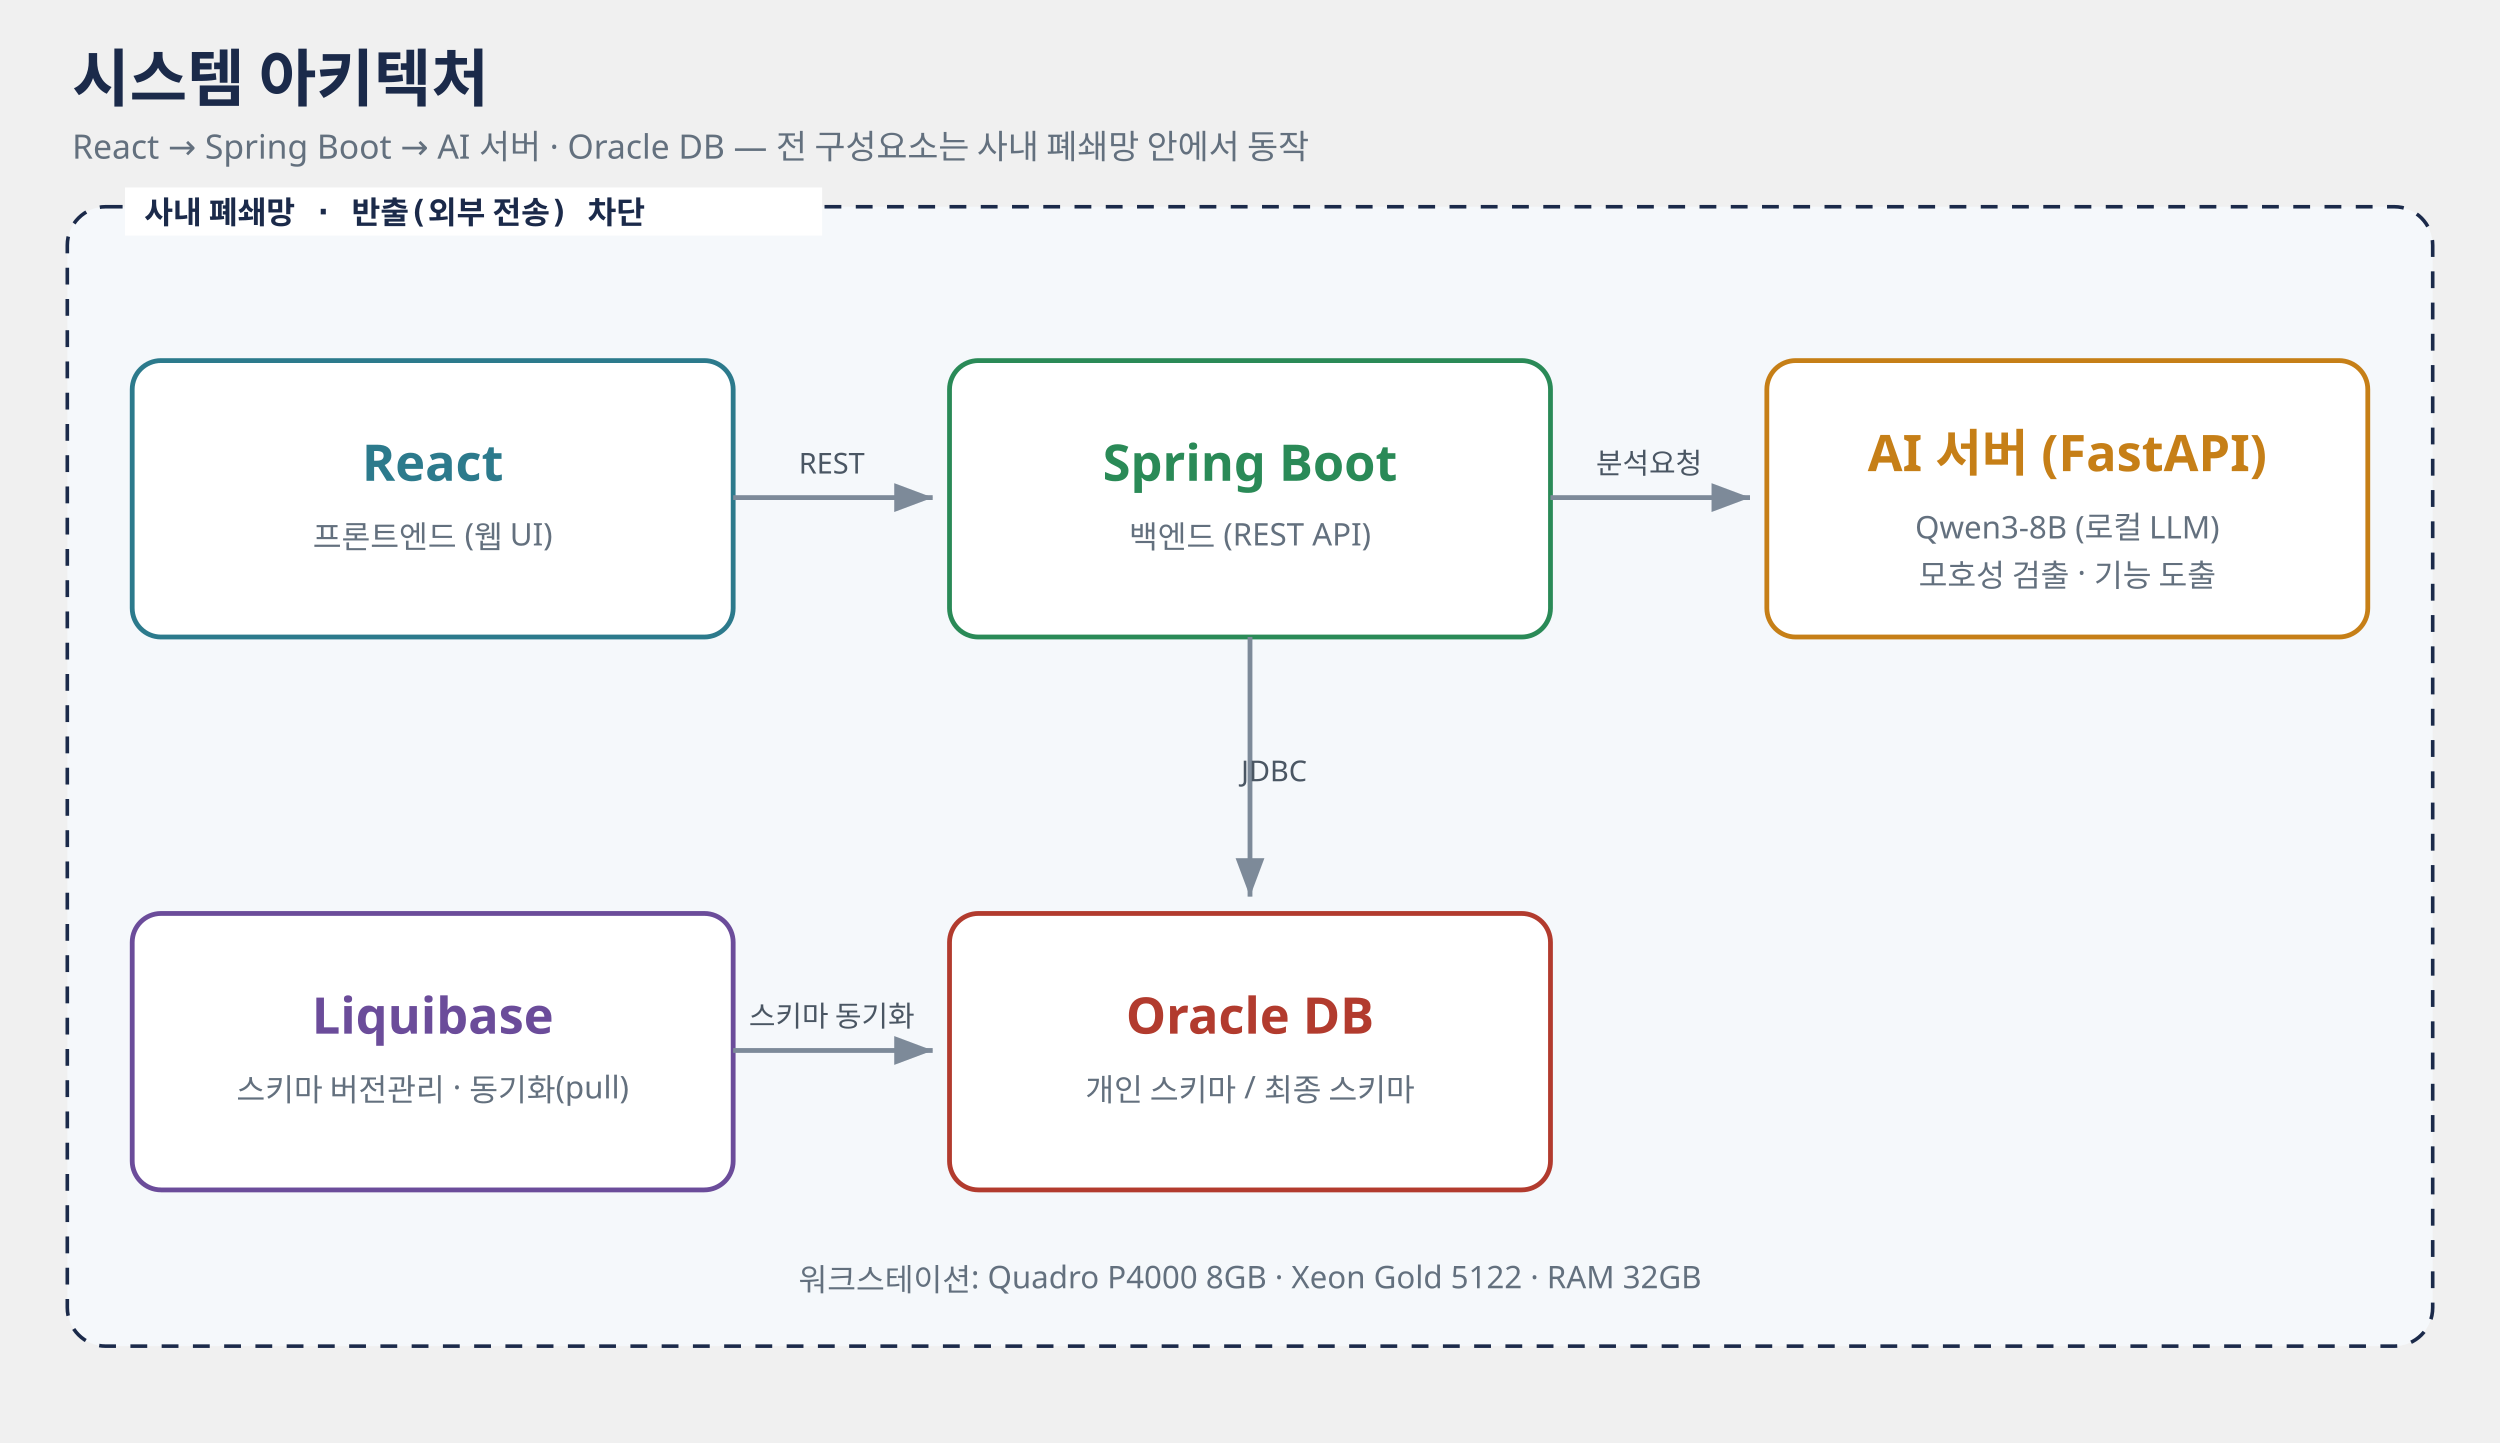
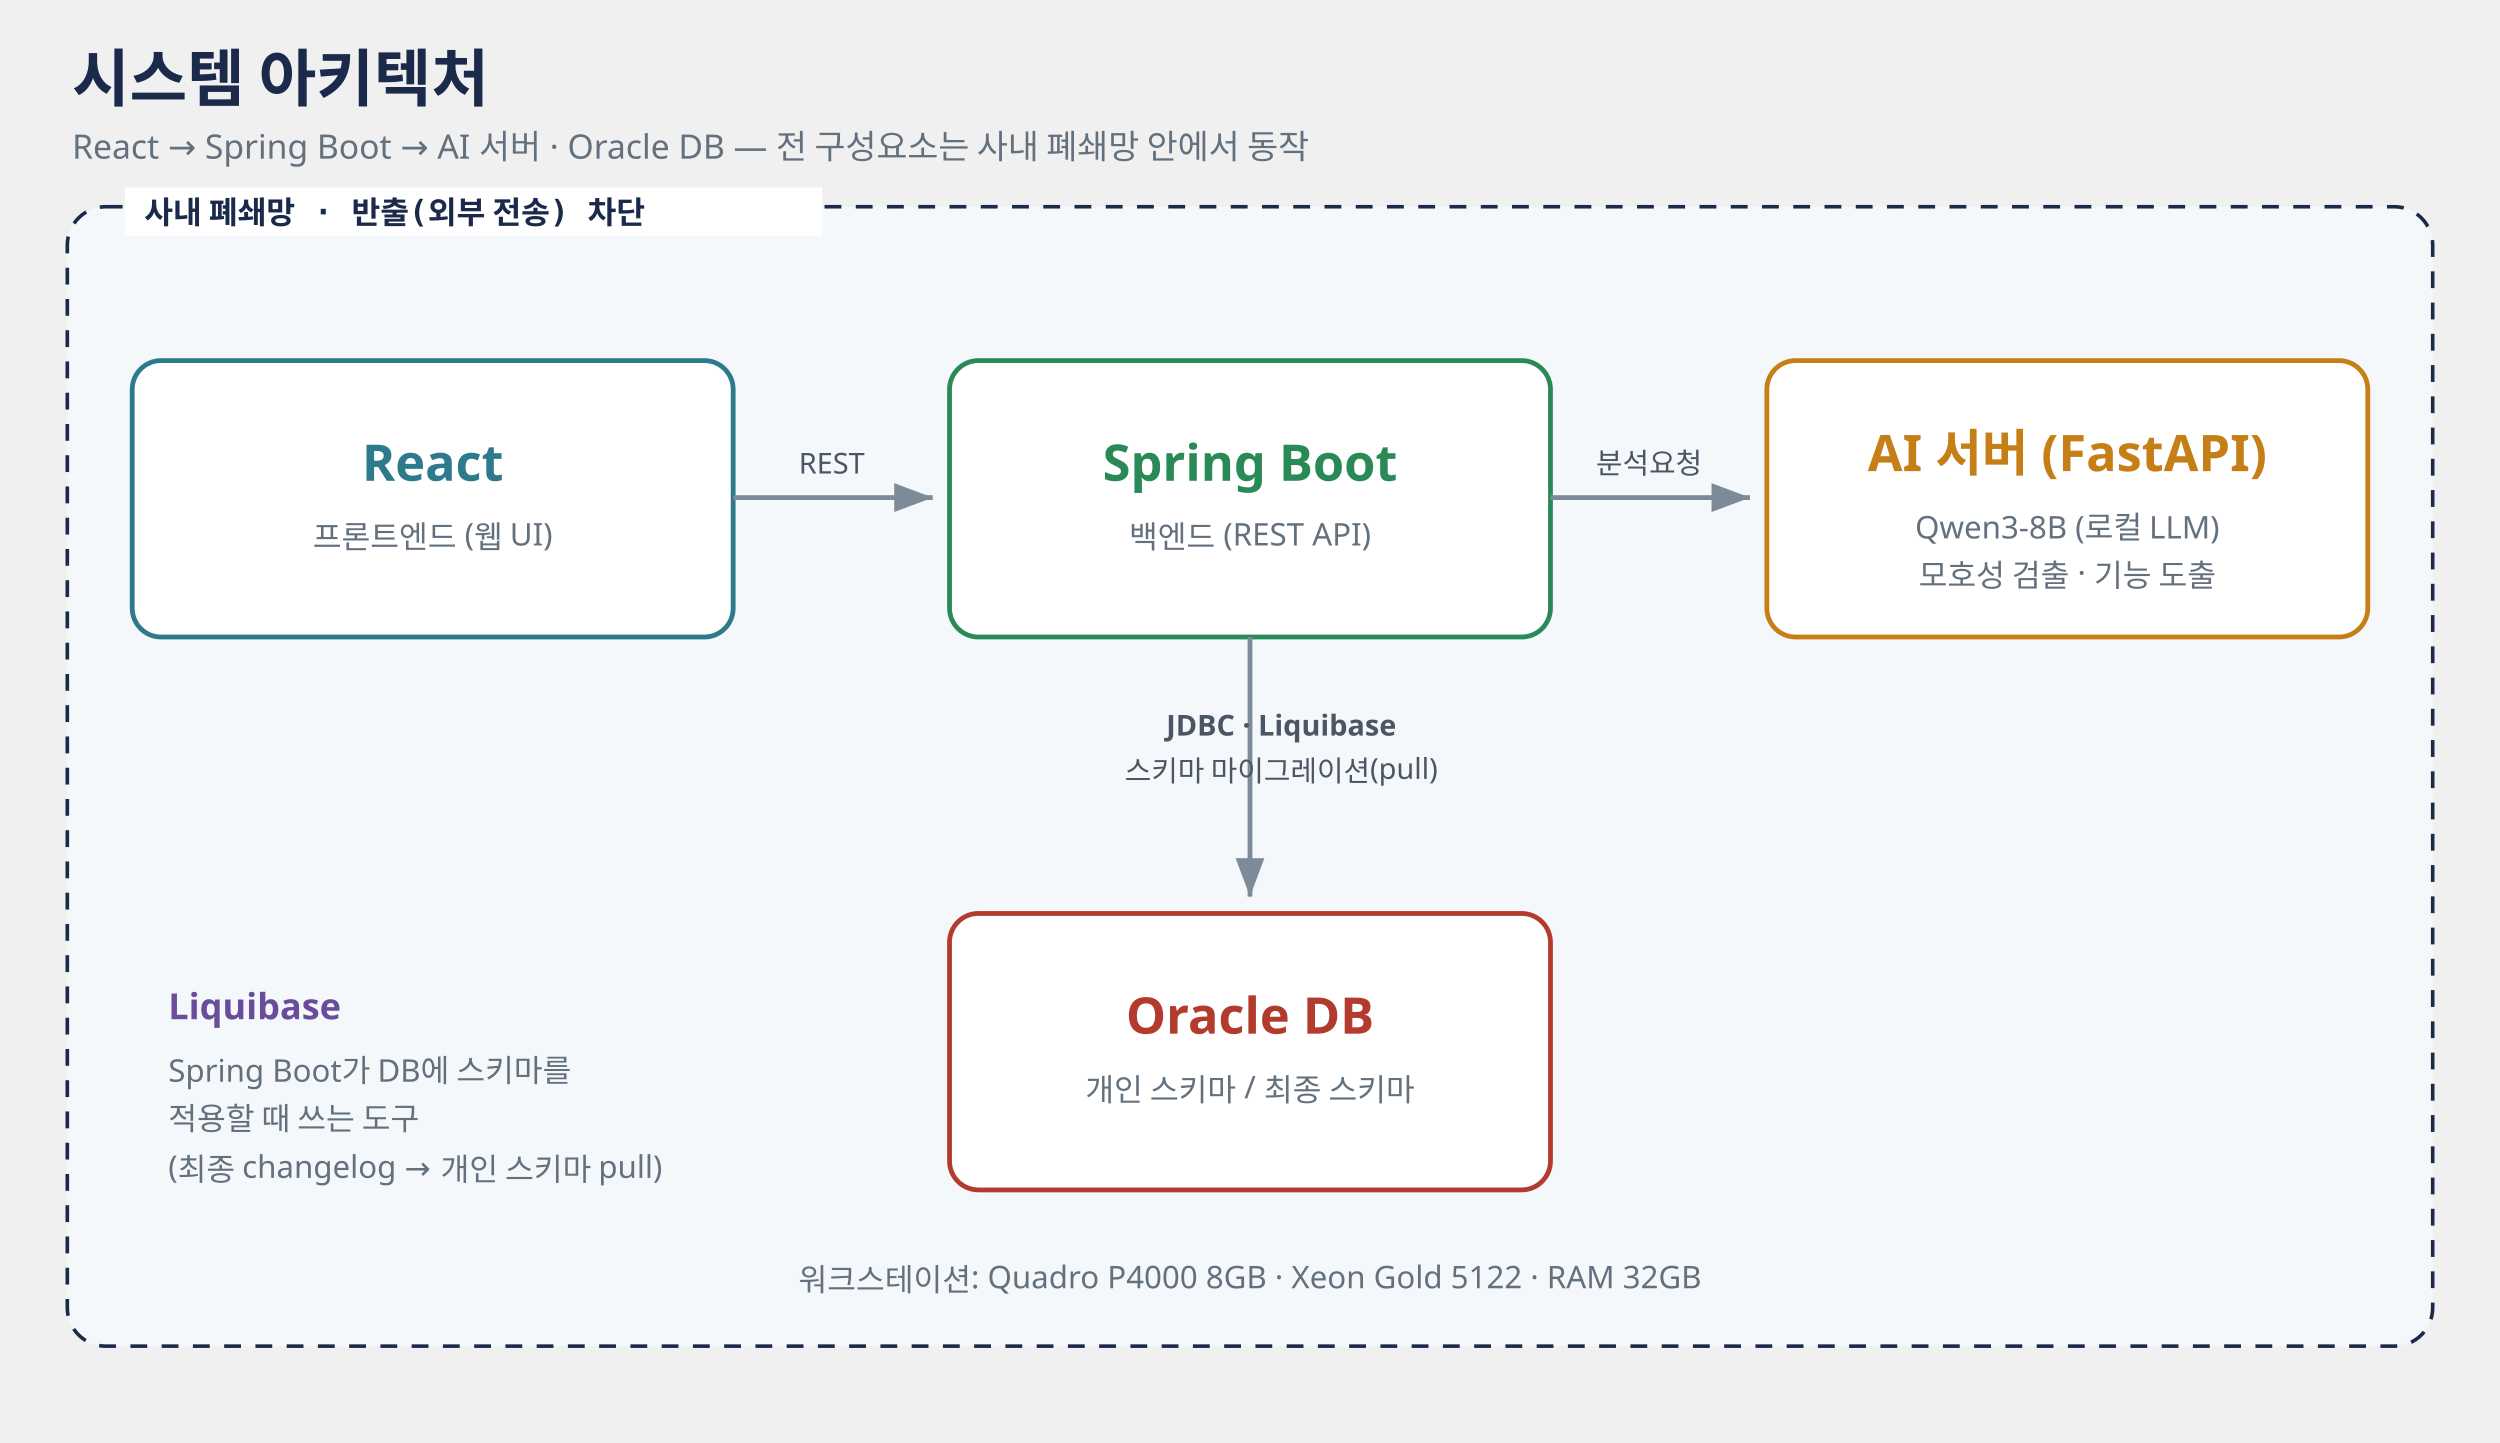
<svg xmlns="http://www.w3.org/2000/svg" viewBox="0 0 1040 600" font-family="'Malgun Gothic','Apple SD Gothic Neo','Noto Sans KR',sans-serif">
  <defs>
    <marker id="arrow" markerWidth="10" markerHeight="10" refX="8" refY="3" orient="auto" markerUnits="strokeWidth">
      <path d="M0,0 L8,3 L0,6 Z" fill="#7d8a99" />
    </marker>
    <style>
      .box  { fill:#ffffff; stroke-width:2; rx:12; }
      .tt   { font-size:21px; font-weight:700; text-anchor:middle; }
      .sub  { font-size:13px; fill:#63707E; text-anchor:middle; }
      .lbl  { font-size:12px; fill:#4a5663; text-anchor:middle; }
      .edge { stroke:#7d8a99; stroke-width:2; fill:none; }
    </style>
  </defs>
  <text x="30" y="42" font-size="26" font-weight="800" fill="#1B2A4A">시스템 아키텍처</text>
  <text x="30" y="66" font-size="14" fill="#63707E">React → Spring Boot → AI 서버 · Oracle DB — 전 구성요소는 사내 폐쇄망 안에서 동작</text>
  <rect x="28" y="86" width="984" height="474" rx="16" fill="#f5f8fb" stroke="#1B2A4A" stroke-width="1.5" stroke-dasharray="7 6" />
  <rect x="52" y="78" width="290" height="20" fill="#ffffff" />
  <text x="60" y="93" font-size="13" font-weight="700" fill="#1B2A4A" font-family="monospace">사내 폐쇄망 · 반출(외부 전송) 차단</text>
  <rect class="box" x="55" y="150" width="250" height="115" rx="12" stroke="#2C7A8C" />
  <text class="tt" x="180" y="200" fill="#2C7A8C">React</text>
  <text class="sub" x="180" y="228">프론트엔드 (웹 UI)</text>
  <rect class="box" x="395" y="150" width="250" height="115" rx="12" stroke="#2A8A57" />
  <text class="tt" x="520" y="200" fill="#2A8A57">Spring Boot</text>
  <text class="sub" x="520" y="228">백엔드 (REST API)</text>
  <rect class="box" x="735" y="150" width="250" height="115" rx="12" stroke="#C67F17" />
  <text class="tt" x="860" y="196" fill="#C67F17">AI 서버 (FastAPI)</text>
  <text class="sub" x="860" y="224">Qwen3-8B (로컬 LLM)</text>
  <text class="sub" x="860" y="244" font-size="12" fill="#8a96a3">모호성 검출 · 기능 도출</text>
-   <rect class="box" x="55" y="380" width="250" height="115" rx="12" stroke="#6B4C9A" />
-   <text class="tt" x="180" y="430" fill="#6B4C9A">Liquibase</text>
-   <text class="sub" x="180" y="458">스키마 버전관리 · 동기화(pull)</text>
+   <text x="70" y="424" font-size="15" font-weight="700" fill="#6B4C9A">Liquibase</text>
+   <text x="70" y="450" font-size="13" fill="#63707E">Spring Boot가 DB에 스키마를</text>
+   <text x="70" y="470" font-size="13" fill="#63707E">적용할 때 쓰는 도구</text>
+   <text x="70" y="490" font-size="13" fill="#63707E">(최종 changelog → 개인 스키마 pull)</text>
  <rect class="box" x="395" y="380" width="250" height="115" rx="12" stroke="#B23B2E" />
  <text class="tt" x="520" y="430" fill="#B23B2E">Oracle DB</text>
  <text class="sub" x="520" y="458">개인 스키마 / 최종 스키마</text>
  <line class="edge" x1="305" y1="207" x2="388" y2="207" marker-end="url(#arrow)" />
  <text class="lbl" x="346" y="197">REST</text>
  <line class="edge" x1="645" y1="207" x2="728" y2="207" marker-end="url(#arrow)" />
  <text class="lbl" x="686" y="197">분석요청</text>
  <line class="edge" x1="520" y1="265" x2="520" y2="373" marker-end="url(#arrow)" />
-   <text class="lbl" x="520" y="325" text-anchor="start" dx="10">JDBC</text>
-   <line class="edge" x1="305" y1="437" x2="388" y2="437" marker-end="url(#arrow)" />
-   <text class="lbl" x="346" y="427">스키마 동기화</text>
+   <text class="lbl" x="533" y="306" text-anchor="start" font-weight="700">JDBC · Liquibase</text>
+   <text class="lbl" x="533" y="325" text-anchor="start" fill="#63707E">스키마 마이그레이션(pull)</text>
  <text x="520" y="537" font-size="13" fill="#63707E" text-anchor="middle">워크스테이션: Quadro P4000 8GB · Xeon Gold 5122 · RAM 32GB</text>
</svg>
